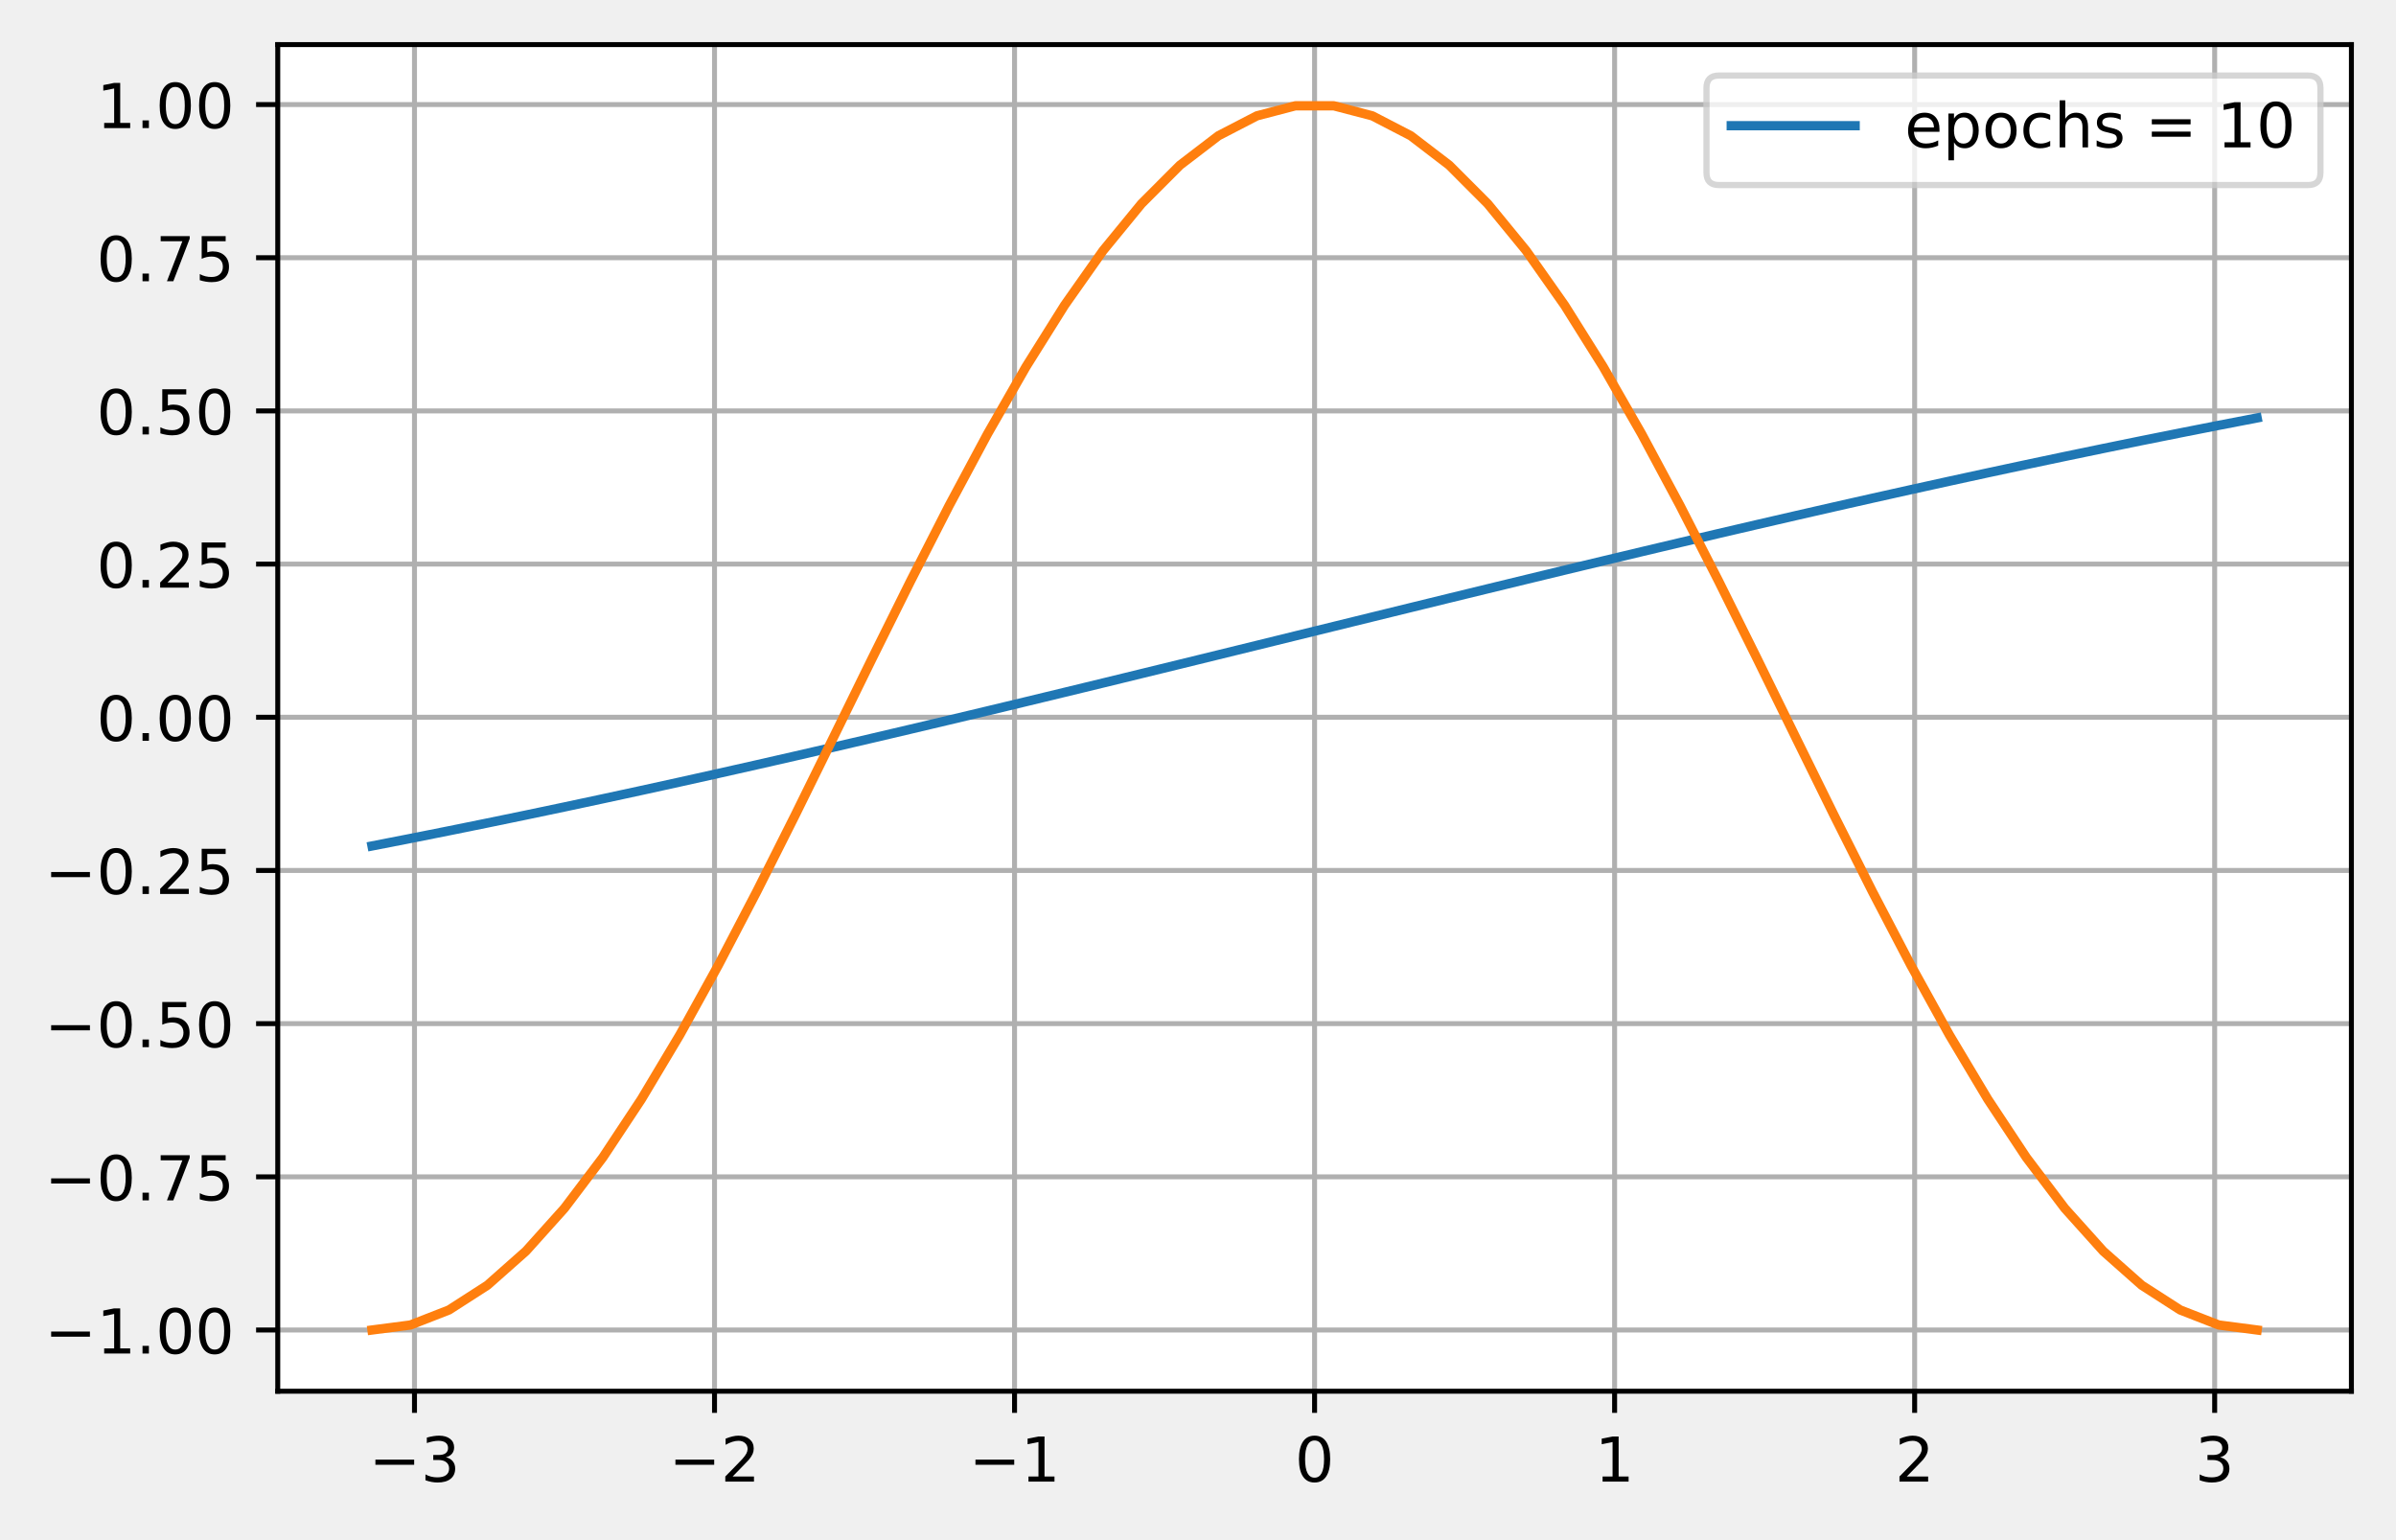
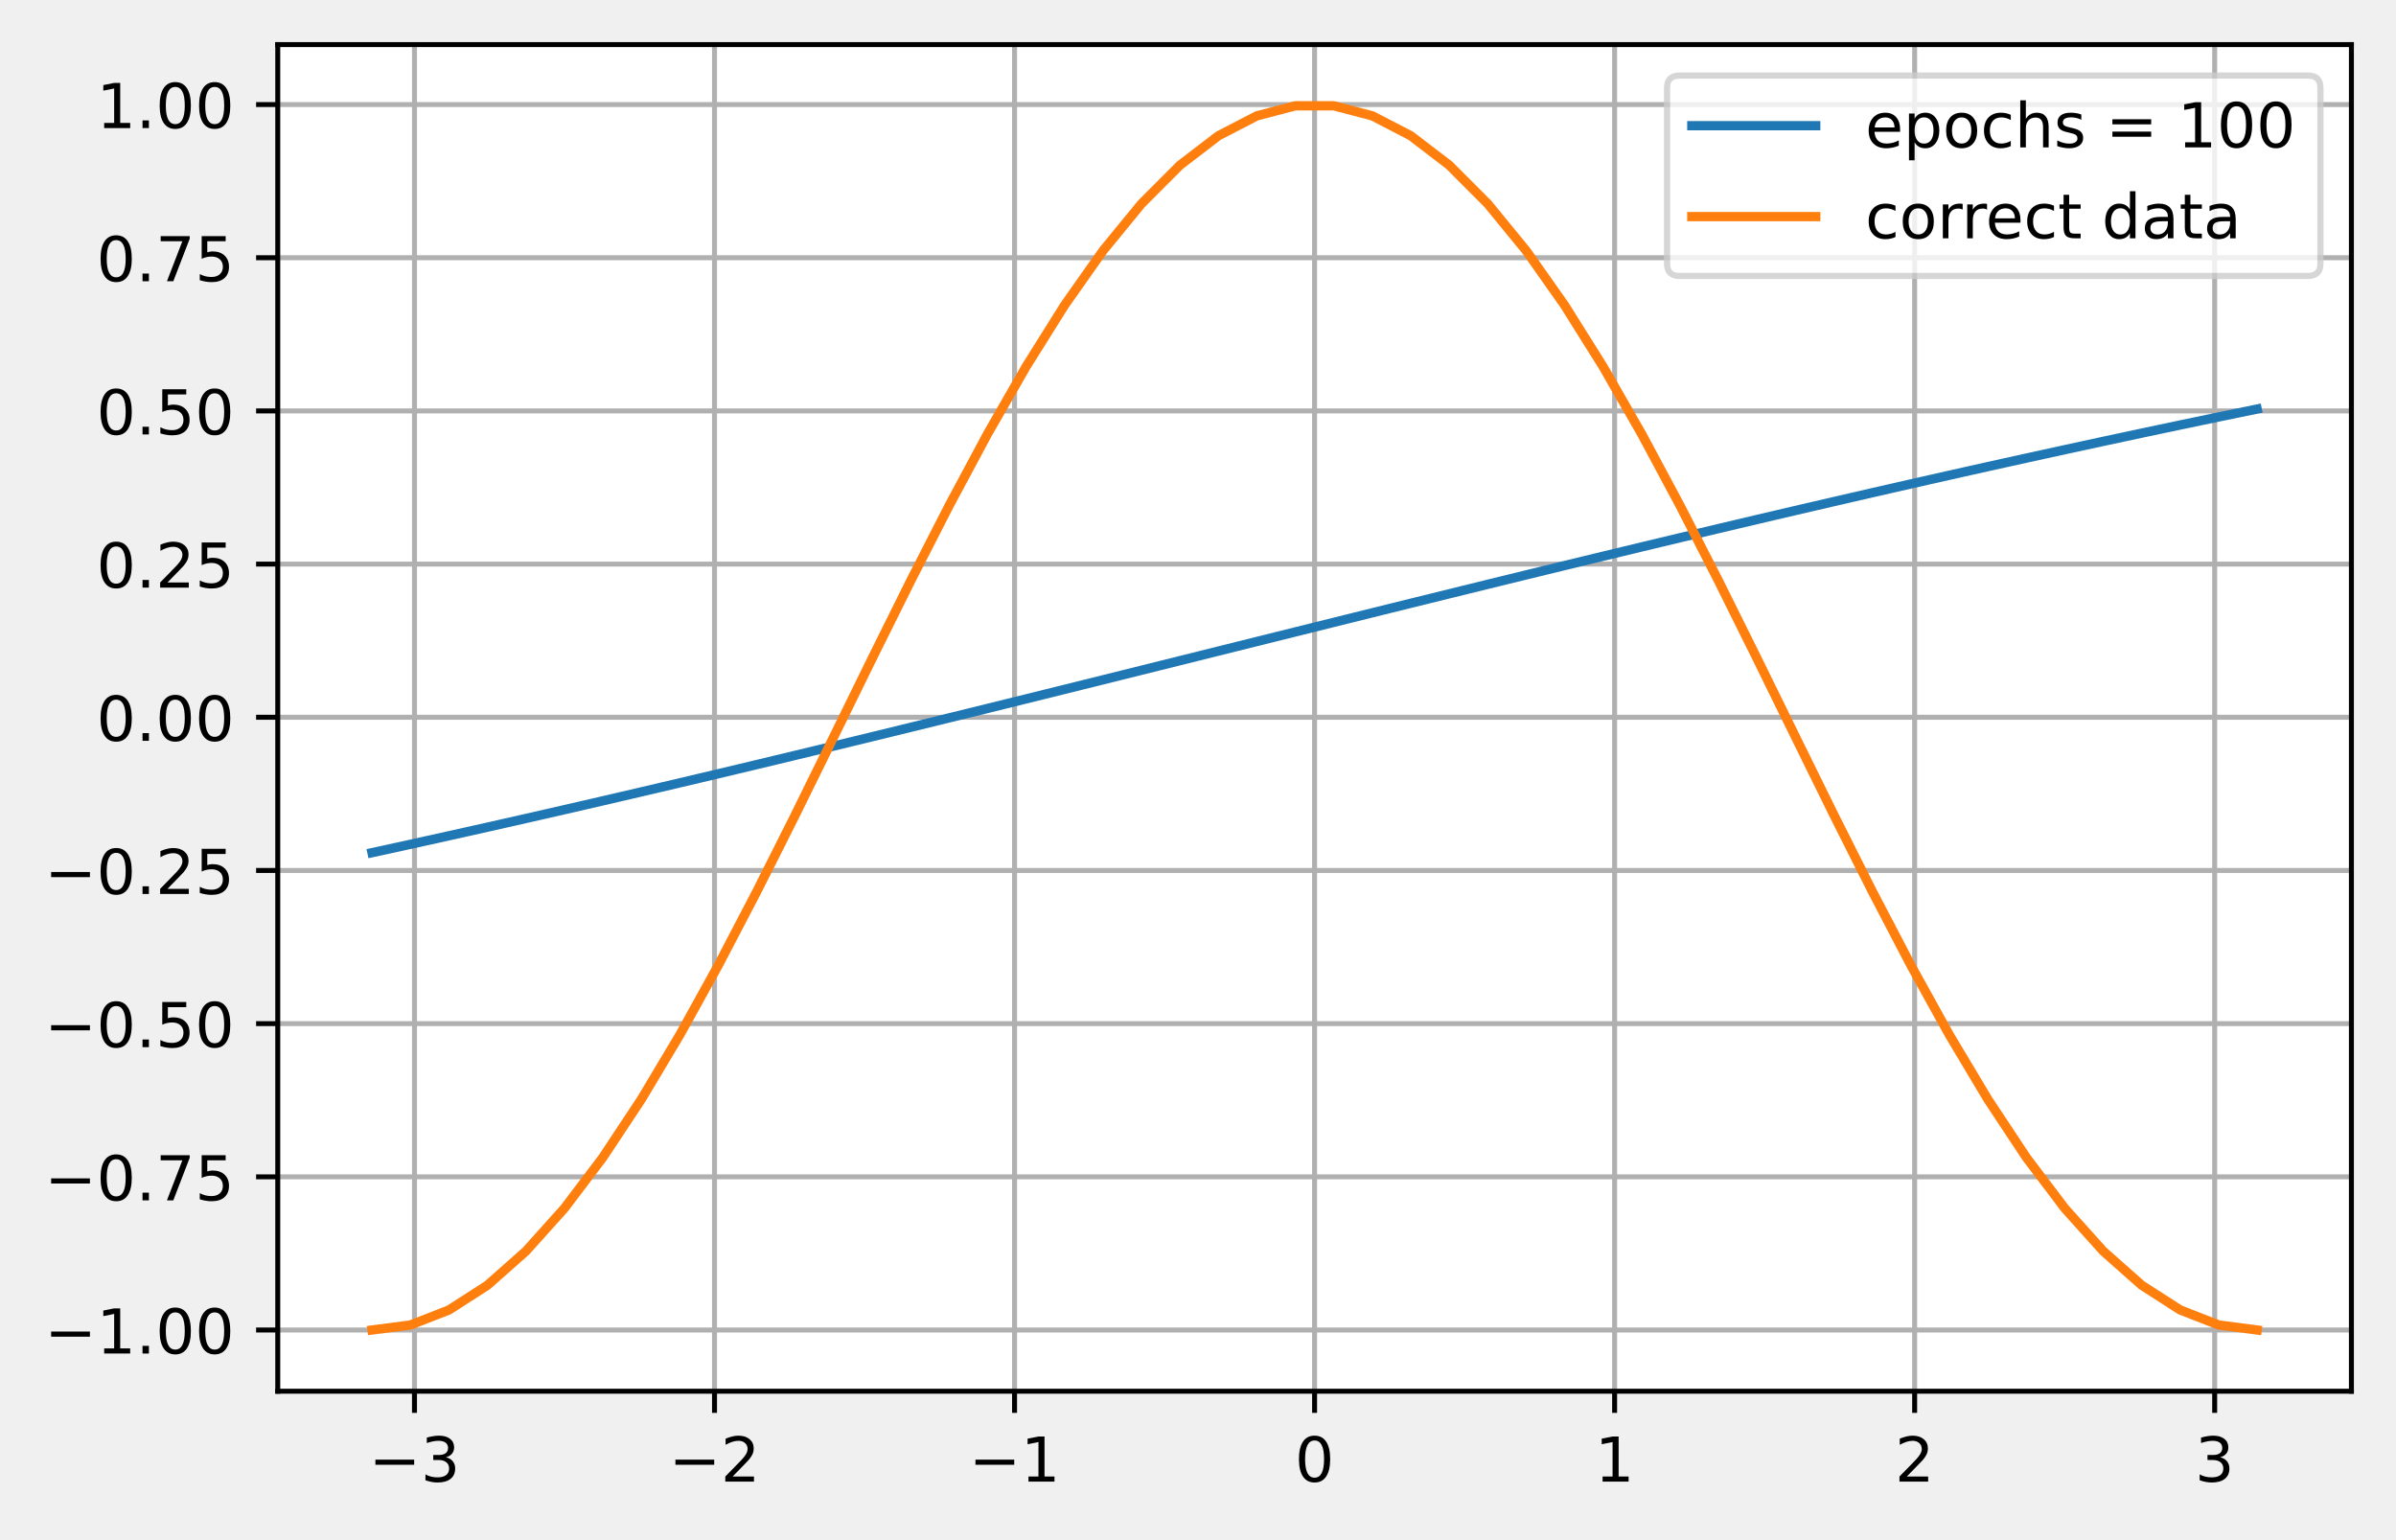
<svg xmlns="http://www.w3.org/2000/svg" xmlns:xlink="http://www.w3.org/1999/xlink" height="248.518pt" version="1.1" viewBox="0 0 386.845 248.518" width="386.845pt">
  <defs>
    <style type="text/css">*{stroke-linecap:butt;stroke-linejoin:round;}</style>
  </defs>
  <g id="figure_1">
    <g id="patch_1">
      <path d="M 0 248.518  L 386.845 248.518  L 386.845 0  L 0 0  z " style="fill:none;" />
    </g>
    <g id="axes_1">
      <g id="patch_2">
        <path d="M 44.845 224.64  L 379.645 224.64  L 379.645 7.2  L 44.845 7.2  z " style="fill:#ffffff;" />
      </g>
      <g id="matplotlib.axis_1">
        <g id="xtick_1">
          <g id="line2d_1">
-             <path clip-path="url(#paa12152a12)" d="M 66.922 224.64  L 66.922 7.2  " style="fill:none;stroke:#b0b0b0;stroke-linecap:square;stroke-width:0.8;" />
+             <path clip-path="url(#pf77129dc68)" d="M 66.922 224.64  L 66.922 7.2  " style="fill:none;stroke:#b0b0b0;stroke-linecap:square;stroke-width:0.8;" />
          </g>
          <g id="line2d_2">
            <defs>
-               <path d="M 0 0  L 0 3.5  " id="mba6bfe57cd" style="stroke:#000000;stroke-width:0.8;" />
+               <path d="M 0 0  L 0 3.5  " id="m11b71511ea" style="stroke:#000000;stroke-width:0.8;" />
            </defs>
            <g>
-               <use style="stroke:#000000;stroke-width:0.8;" x="66.922" xlink:href="#mba6bfe57cd" y="224.64" />
+               <use style="stroke:#000000;stroke-width:0.8;" x="66.922" xlink:href="#m11b71511ea" y="224.64" />
            </g>
          </g>
          <g id="text_1">
            <g transform="translate(59.55129 239.2384)scale(0.1 -0.1)">
              <defs>
                <path d="M 10.594 35.5  L 73.188 35.5  L 73.188 27.203  L 10.594 27.203  z " id="DejaVuSans-8722" />
                <path d="M 40.578 39.312  Q 47.656 37.797 51.625 33  Q 55.609 28.219 55.609 21.188  Q 55.609 10.406 48.188 4.484  Q 40.766 -1.422 27.094 -1.422  Q 22.516 -1.422 17.656 -0.516  Q 12.797 0.391 7.625 2.203  L 7.625 11.719  Q 11.719 9.328 16.594 8.109  Q 21.484 6.891 26.812 6.891  Q 36.078 6.891 40.938 10.547  Q 45.797 14.203 45.797 21.188  Q 45.797 27.641 41.281 31.266  Q 36.766 34.906 28.719 34.906  L 20.219 34.906  L 20.219 43.016  L 29.109 43.016  Q 36.375 43.016 40.234 45.922  Q 44.094 48.828 44.094 54.297  Q 44.094 59.906 40.109 62.906  Q 36.141 65.922 28.719 65.922  Q 24.656 65.922 20.016 65.031  Q 15.375 64.156 9.812 62.312  L 9.812 71.094  Q 15.438 72.656 20.344 73.438  Q 25.25 74.219 29.594 74.219  Q 40.828 74.219 47.359 69.109  Q 53.906 64.016 53.906 55.328  Q 53.906 49.266 50.438 45.094  Q 46.969 40.922 40.578 39.312  z " id="DejaVuSans-51" />
              </defs>
              <use xlink:href="#DejaVuSans-8722" />
              <use x="83.789" xlink:href="#DejaVuSans-51" />
            </g>
          </g>
        </g>
        <g id="xtick_2">
          <g id="line2d_3">
-             <path clip-path="url(#paa12152a12)" d="M 115.363 224.64  L 115.363 7.2  " style="fill:none;stroke:#b0b0b0;stroke-linecap:square;stroke-width:0.8;" />
+             <path clip-path="url(#pf77129dc68)" d="M 115.363 224.64  L 115.363 7.2  " style="fill:none;stroke:#b0b0b0;stroke-linecap:square;stroke-width:0.8;" />
          </g>
          <g id="line2d_4">
            <g>
-               <use style="stroke:#000000;stroke-width:0.8;" x="115.363" xlink:href="#mba6bfe57cd" y="224.64" />
+               <use style="stroke:#000000;stroke-width:0.8;" x="115.363" xlink:href="#m11b71511ea" y="224.64" />
            </g>
          </g>
          <g id="text_2">
            <g transform="translate(107.9923 239.2384)scale(0.1 -0.1)">
              <defs>
                <path d="M 19.188 8.297  L 53.609 8.297  L 53.609 0  L 7.328 0  L 7.328 8.297  Q 12.938 14.109 22.625 23.891  Q 32.328 33.688 34.812 36.531  Q 39.547 41.844 41.422 45.531  Q 43.312 49.219 43.312 52.781  Q 43.312 58.594 39.234 62.25  Q 35.156 65.922 28.609 65.922  Q 23.969 65.922 18.812 64.312  Q 13.672 62.703 7.812 59.422  L 7.812 69.391  Q 13.766 71.781 18.938 73  Q 24.125 74.219 28.422 74.219  Q 39.75 74.219 46.484 68.547  Q 53.219 62.891 53.219 53.422  Q 53.219 48.922 51.531 44.891  Q 49.859 40.875 45.406 35.406  Q 44.188 33.984 37.641 27.219  Q 31.109 20.453 19.188 8.297  z " id="DejaVuSans-50" />
              </defs>
              <use xlink:href="#DejaVuSans-8722" />
              <use x="83.789" xlink:href="#DejaVuSans-50" />
            </g>
          </g>
        </g>
        <g id="xtick_3">
          <g id="line2d_5">
-             <path clip-path="url(#paa12152a12)" d="M 163.804 224.64  L 163.804 7.2  " style="fill:none;stroke:#b0b0b0;stroke-linecap:square;stroke-width:0.8;" />
+             <path clip-path="url(#pf77129dc68)" d="M 163.804 224.64  L 163.804 7.2  " style="fill:none;stroke:#b0b0b0;stroke-linecap:square;stroke-width:0.8;" />
          </g>
          <g id="line2d_6">
            <g>
-               <use style="stroke:#000000;stroke-width:0.8;" x="163.804" xlink:href="#mba6bfe57cd" y="224.64" />
+               <use style="stroke:#000000;stroke-width:0.8;" x="163.804" xlink:href="#m11b71511ea" y="224.64" />
            </g>
          </g>
          <g id="text_3">
            <g transform="translate(156.4332 239.2384)scale(0.1 -0.1)">
              <defs>
                <path d="M 12.406 8.297  L 28.516 8.297  L 28.516 63.922  L 10.984 60.406  L 10.984 69.391  L 28.422 72.906  L 38.281 72.906  L 38.281 8.297  L 54.391 8.297  L 54.391 0  L 12.406 0  z " id="DejaVuSans-49" />
              </defs>
              <use xlink:href="#DejaVuSans-8722" />
              <use x="83.789" xlink:href="#DejaVuSans-49" />
            </g>
          </g>
        </g>
        <g id="xtick_4">
          <g id="line2d_7">
-             <path clip-path="url(#paa12152a12)" d="M 212.245 224.64  L 212.245 7.2  " style="fill:none;stroke:#b0b0b0;stroke-linecap:square;stroke-width:0.8;" />
+             <path clip-path="url(#pf77129dc68)" d="M 212.245 224.64  L 212.245 7.2  " style="fill:none;stroke:#b0b0b0;stroke-linecap:square;stroke-width:0.8;" />
          </g>
          <g id="line2d_8">
            <g>
-               <use style="stroke:#000000;stroke-width:0.8;" x="212.245" xlink:href="#mba6bfe57cd" y="224.64" />
+               <use style="stroke:#000000;stroke-width:0.8;" x="212.245" xlink:href="#m11b71511ea" y="224.64" />
            </g>
          </g>
          <g id="text_4">
            <g transform="translate(209.0641 239.2384)scale(0.1 -0.1)">
              <defs>
                <path d="M 31.781 66.406  Q 24.172 66.406 20.328 58.906  Q 16.5 51.422 16.5 36.375  Q 16.5 21.391 20.328 13.891  Q 24.172 6.391 31.781 6.391  Q 39.453 6.391 43.281 13.891  Q 47.125 21.391 47.125 36.375  Q 47.125 51.422 43.281 58.906  Q 39.453 66.406 31.781 66.406  z M 31.781 74.219  Q 44.047 74.219 50.516 64.516  Q 56.984 54.828 56.984 36.375  Q 56.984 17.969 50.516 8.266  Q 44.047 -1.422 31.781 -1.422  Q 19.531 -1.422 13.062 8.266  Q 6.594 17.969 6.594 36.375  Q 6.594 54.828 13.062 64.516  Q 19.531 74.219 31.781 74.219  z " id="DejaVuSans-48" />
              </defs>
              <use xlink:href="#DejaVuSans-48" />
            </g>
          </g>
        </g>
        <g id="xtick_5">
          <g id="line2d_9">
-             <path clip-path="url(#paa12152a12)" d="M 260.686 224.64  L 260.686 7.2  " style="fill:none;stroke:#b0b0b0;stroke-linecap:square;stroke-width:0.8;" />
+             <path clip-path="url(#pf77129dc68)" d="M 260.686 224.64  L 260.686 7.2  " style="fill:none;stroke:#b0b0b0;stroke-linecap:square;stroke-width:0.8;" />
          </g>
          <g id="line2d_10">
            <g>
-               <use style="stroke:#000000;stroke-width:0.8;" x="260.686" xlink:href="#mba6bfe57cd" y="224.64" />
+               <use style="stroke:#000000;stroke-width:0.8;" x="260.686" xlink:href="#m11b71511ea" y="224.64" />
            </g>
          </g>
          <g id="text_5">
            <g transform="translate(257.505 239.2384)scale(0.1 -0.1)">
              <use xlink:href="#DejaVuSans-49" />
            </g>
          </g>
        </g>
        <g id="xtick_6">
          <g id="line2d_11">
-             <path clip-path="url(#paa12152a12)" d="M 309.127 224.64  L 309.127 7.2  " style="fill:none;stroke:#b0b0b0;stroke-linecap:square;stroke-width:0.8;" />
+             <path clip-path="url(#pf77129dc68)" d="M 309.127 224.64  L 309.127 7.2  " style="fill:none;stroke:#b0b0b0;stroke-linecap:square;stroke-width:0.8;" />
          </g>
          <g id="line2d_12">
            <g>
-               <use style="stroke:#000000;stroke-width:0.8;" x="309.127" xlink:href="#mba6bfe57cd" y="224.64" />
+               <use style="stroke:#000000;stroke-width:0.8;" x="309.127" xlink:href="#m11b71511ea" y="224.64" />
            </g>
          </g>
          <g id="text_6">
            <g transform="translate(305.946 239.2384)scale(0.1 -0.1)">
              <use xlink:href="#DejaVuSans-50" />
            </g>
          </g>
        </g>
        <g id="xtick_7">
          <g id="line2d_13">
-             <path clip-path="url(#paa12152a12)" d="M 357.568 224.64  L 357.568 7.2  " style="fill:none;stroke:#b0b0b0;stroke-linecap:square;stroke-width:0.8;" />
+             <path clip-path="url(#pf77129dc68)" d="M 357.568 224.64  L 357.568 7.2  " style="fill:none;stroke:#b0b0b0;stroke-linecap:square;stroke-width:0.8;" />
          </g>
          <g id="line2d_14">
            <g>
-               <use style="stroke:#000000;stroke-width:0.8;" x="357.568" xlink:href="#mba6bfe57cd" y="224.64" />
+               <use style="stroke:#000000;stroke-width:0.8;" x="357.568" xlink:href="#m11b71511ea" y="224.64" />
            </g>
          </g>
          <g id="text_7">
            <g transform="translate(354.387 239.2384)scale(0.1 -0.1)">
              <use xlink:href="#DejaVuSans-51" />
            </g>
          </g>
        </g>
      </g>
      <g id="matplotlib.axis_2">
        <g id="ytick_1">
          <g id="line2d_15">
-             <path clip-path="url(#paa12152a12)" d="M 44.845 214.756  L 379.645 214.756  " style="fill:none;stroke:#b0b0b0;stroke-linecap:square;stroke-width:0.8;" />
+             <path clip-path="url(#pf77129dc68)" d="M 44.845 214.756  L 379.645 214.756  " style="fill:none;stroke:#b0b0b0;stroke-linecap:square;stroke-width:0.8;" />
          </g>
          <g id="line2d_16">
            <defs>
-               <path d="M 0 0  L -3.5 0  " id="md40aa5745f" style="stroke:#000000;stroke-width:0.8;" />
+               <path d="M 0 0  L -3.5 0  " id="m6011367a9e" style="stroke:#000000;stroke-width:0.8;" />
            </defs>
            <g>
-               <use style="stroke:#000000;stroke-width:0.8;" x="44.845" xlink:href="#md40aa5745f" y="214.756" />
+               <use style="stroke:#000000;stroke-width:0.8;" x="44.845" xlink:href="#m6011367a9e" y="214.756" />
            </g>
          </g>
          <g id="text_8">
            <g transform="translate(7.2 218.5556)scale(0.1 -0.1)">
              <defs>
                <path d="M 10.688 12.406  L 21 12.406  L 21 0  L 10.688 0  z " id="DejaVuSans-46" />
              </defs>
              <use xlink:href="#DejaVuSans-8722" />
              <use x="83.789" xlink:href="#DejaVuSans-49" />
              <use x="147.412" xlink:href="#DejaVuSans-46" />
              <use x="179.199" xlink:href="#DejaVuSans-48" />
              <use x="242.822" xlink:href="#DejaVuSans-48" />
            </g>
          </g>
        </g>
        <g id="ytick_2">
          <g id="line2d_17">
-             <path clip-path="url(#paa12152a12)" d="M 44.845 190.022  L 379.645 190.022  " style="fill:none;stroke:#b0b0b0;stroke-linecap:square;stroke-width:0.8;" />
+             <path clip-path="url(#pf77129dc68)" d="M 44.845 190.022  L 379.645 190.022  " style="fill:none;stroke:#b0b0b0;stroke-linecap:square;stroke-width:0.8;" />
          </g>
          <g id="line2d_18">
            <g>
-               <use style="stroke:#000000;stroke-width:0.8;" x="44.845" xlink:href="#md40aa5745f" y="190.022" />
+               <use style="stroke:#000000;stroke-width:0.8;" x="44.845" xlink:href="#m6011367a9e" y="190.022" />
            </g>
          </g>
          <g id="text_9">
            <g transform="translate(7.2 193.8211)scale(0.1 -0.1)">
              <defs>
                <path d="M 8.203 72.906  L 55.078 72.906  L 55.078 68.703  L 28.609 0  L 18.312 0  L 43.219 64.594  L 8.203 64.594  z " id="DejaVuSans-55" />
                <path d="M 10.797 72.906  L 49.516 72.906  L 49.516 64.594  L 19.828 64.594  L 19.828 46.734  Q 21.969 47.469 24.109 47.828  Q 26.266 48.188 28.422 48.188  Q 40.625 48.188 47.75 41.5  Q 54.891 34.812 54.891 23.391  Q 54.891 11.625 47.562 5.094  Q 40.234 -1.422 26.906 -1.422  Q 22.312 -1.422 17.547 -0.641  Q 12.797 0.141 7.719 1.703  L 7.719 11.625  Q 12.109 9.234 16.797 8.062  Q 21.484 6.891 26.703 6.891  Q 35.156 6.891 40.078 11.328  Q 45.016 15.766 45.016 23.391  Q 45.016 31 40.078 35.438  Q 35.156 39.891 26.703 39.891  Q 22.75 39.891 18.812 39.016  Q 14.891 38.141 10.797 36.281  z " id="DejaVuSans-53" />
              </defs>
              <use xlink:href="#DejaVuSans-8722" />
              <use x="83.789" xlink:href="#DejaVuSans-48" />
              <use x="147.412" xlink:href="#DejaVuSans-46" />
              <use x="179.199" xlink:href="#DejaVuSans-55" />
              <use x="242.822" xlink:href="#DejaVuSans-53" />
            </g>
          </g>
        </g>
        <g id="ytick_3">
          <g id="line2d_19">
-             <path clip-path="url(#paa12152a12)" d="M 44.845 165.287  L 379.645 165.287  " style="fill:none;stroke:#b0b0b0;stroke-linecap:square;stroke-width:0.8;" />
+             <path clip-path="url(#pf77129dc68)" d="M 44.845 165.287  L 379.645 165.287  " style="fill:none;stroke:#b0b0b0;stroke-linecap:square;stroke-width:0.8;" />
          </g>
          <g id="line2d_20">
            <g>
-               <use style="stroke:#000000;stroke-width:0.8;" x="44.845" xlink:href="#md40aa5745f" y="165.287" />
+               <use style="stroke:#000000;stroke-width:0.8;" x="44.845" xlink:href="#m6011367a9e" y="165.287" />
            </g>
          </g>
          <g id="text_10">
            <g transform="translate(7.2 169.0866)scale(0.1 -0.1)">
              <use xlink:href="#DejaVuSans-8722" />
              <use x="83.789" xlink:href="#DejaVuSans-48" />
              <use x="147.412" xlink:href="#DejaVuSans-46" />
              <use x="179.199" xlink:href="#DejaVuSans-53" />
              <use x="242.822" xlink:href="#DejaVuSans-48" />
            </g>
          </g>
        </g>
        <g id="ytick_4">
          <g id="line2d_21">
-             <path clip-path="url(#paa12152a12)" d="M 44.845 140.553  L 379.645 140.553  " style="fill:none;stroke:#b0b0b0;stroke-linecap:square;stroke-width:0.8;" />
+             <path clip-path="url(#pf77129dc68)" d="M 44.845 140.553  L 379.645 140.553  " style="fill:none;stroke:#b0b0b0;stroke-linecap:square;stroke-width:0.8;" />
          </g>
          <g id="line2d_22">
            <g>
-               <use style="stroke:#000000;stroke-width:0.8;" x="44.845" xlink:href="#md40aa5745f" y="140.553" />
+               <use style="stroke:#000000;stroke-width:0.8;" x="44.845" xlink:href="#m6011367a9e" y="140.553" />
            </g>
          </g>
          <g id="text_11">
            <g transform="translate(7.2 144.3521)scale(0.1 -0.1)">
              <use xlink:href="#DejaVuSans-8722" />
              <use x="83.789" xlink:href="#DejaVuSans-48" />
              <use x="147.412" xlink:href="#DejaVuSans-46" />
              <use x="179.199" xlink:href="#DejaVuSans-50" />
              <use x="242.822" xlink:href="#DejaVuSans-53" />
            </g>
          </g>
        </g>
        <g id="ytick_5">
          <g id="line2d_23">
-             <path clip-path="url(#paa12152a12)" d="M 44.845 115.818  L 379.645 115.818  " style="fill:none;stroke:#b0b0b0;stroke-linecap:square;stroke-width:0.8;" />
+             <path clip-path="url(#pf77129dc68)" d="M 44.845 115.818  L 379.645 115.818  " style="fill:none;stroke:#b0b0b0;stroke-linecap:square;stroke-width:0.8;" />
          </g>
          <g id="line2d_24">
            <g>
-               <use style="stroke:#000000;stroke-width:0.8;" x="44.845" xlink:href="#md40aa5745f" y="115.818" />
+               <use style="stroke:#000000;stroke-width:0.8;" x="44.845" xlink:href="#m6011367a9e" y="115.818" />
            </g>
          </g>
          <g id="text_12">
            <g transform="translate(15.57969 119.6176)scale(0.1 -0.1)">
              <use xlink:href="#DejaVuSans-48" />
              <use x="63.623" xlink:href="#DejaVuSans-46" />
              <use x="95.41" xlink:href="#DejaVuSans-48" />
              <use x="159.033" xlink:href="#DejaVuSans-48" />
            </g>
          </g>
        </g>
        <g id="ytick_6">
          <g id="line2d_25">
-             <path clip-path="url(#paa12152a12)" d="M 44.845 91.084  L 379.645 91.084  " style="fill:none;stroke:#b0b0b0;stroke-linecap:square;stroke-width:0.8;" />
+             <path clip-path="url(#pf77129dc68)" d="M 44.845 91.084  L 379.645 91.084  " style="fill:none;stroke:#b0b0b0;stroke-linecap:square;stroke-width:0.8;" />
          </g>
          <g id="line2d_26">
            <g>
-               <use style="stroke:#000000;stroke-width:0.8;" x="44.845" xlink:href="#md40aa5745f" y="91.084" />
+               <use style="stroke:#000000;stroke-width:0.8;" x="44.845" xlink:href="#m6011367a9e" y="91.084" />
            </g>
          </g>
          <g id="text_13">
            <g transform="translate(15.57969 94.88308)scale(0.1 -0.1)">
              <use xlink:href="#DejaVuSans-48" />
              <use x="63.623" xlink:href="#DejaVuSans-46" />
              <use x="95.41" xlink:href="#DejaVuSans-50" />
              <use x="159.033" xlink:href="#DejaVuSans-53" />
            </g>
          </g>
        </g>
        <g id="ytick_7">
          <g id="line2d_27">
-             <path clip-path="url(#paa12152a12)" d="M 44.845 66.349  L 379.645 66.349  " style="fill:none;stroke:#b0b0b0;stroke-linecap:square;stroke-width:0.8;" />
+             <path clip-path="url(#pf77129dc68)" d="M 44.845 66.349  L 379.645 66.349  " style="fill:none;stroke:#b0b0b0;stroke-linecap:square;stroke-width:0.8;" />
          </g>
          <g id="line2d_28">
            <g>
-               <use style="stroke:#000000;stroke-width:0.8;" x="44.845" xlink:href="#md40aa5745f" y="66.349" />
+               <use style="stroke:#000000;stroke-width:0.8;" x="44.845" xlink:href="#m6011367a9e" y="66.349" />
            </g>
          </g>
          <g id="text_14">
            <g transform="translate(15.57969 70.14858)scale(0.1 -0.1)">
              <use xlink:href="#DejaVuSans-48" />
              <use x="63.623" xlink:href="#DejaVuSans-46" />
              <use x="95.41" xlink:href="#DejaVuSans-53" />
              <use x="159.033" xlink:href="#DejaVuSans-48" />
            </g>
          </g>
        </g>
        <g id="ytick_8">
          <g id="line2d_29">
-             <path clip-path="url(#paa12152a12)" d="M 44.845 41.615  L 379.645 41.615  " style="fill:none;stroke:#b0b0b0;stroke-linecap:square;stroke-width:0.8;" />
+             <path clip-path="url(#pf77129dc68)" d="M 44.845 41.615  L 379.645 41.615  " style="fill:none;stroke:#b0b0b0;stroke-linecap:square;stroke-width:0.8;" />
          </g>
          <g id="line2d_30">
            <g>
-               <use style="stroke:#000000;stroke-width:0.8;" x="44.845" xlink:href="#md40aa5745f" y="41.615" />
+               <use style="stroke:#000000;stroke-width:0.8;" x="44.845" xlink:href="#m6011367a9e" y="41.615" />
            </g>
          </g>
          <g id="text_15">
            <g transform="translate(15.57969 45.41408)scale(0.1 -0.1)">
              <use xlink:href="#DejaVuSans-48" />
              <use x="63.623" xlink:href="#DejaVuSans-46" />
              <use x="95.41" xlink:href="#DejaVuSans-55" />
              <use x="159.033" xlink:href="#DejaVuSans-53" />
            </g>
          </g>
        </g>
        <g id="ytick_9">
          <g id="line2d_31">
-             <path clip-path="url(#paa12152a12)" d="M 44.845 16.88  L 379.645 16.88  " style="fill:none;stroke:#b0b0b0;stroke-linecap:square;stroke-width:0.8;" />
+             <path clip-path="url(#pf77129dc68)" d="M 44.845 16.88  L 379.645 16.88  " style="fill:none;stroke:#b0b0b0;stroke-linecap:square;stroke-width:0.8;" />
          </g>
          <g id="line2d_32">
            <g>
-               <use style="stroke:#000000;stroke-width:0.8;" x="44.845" xlink:href="#md40aa5745f" y="16.88" />
+               <use style="stroke:#000000;stroke-width:0.8;" x="44.845" xlink:href="#m6011367a9e" y="16.88" />
            </g>
          </g>
          <g id="text_16">
            <g transform="translate(15.57969 20.67958)scale(0.1 -0.1)">
              <use xlink:href="#DejaVuSans-49" />
              <use x="63.623" xlink:href="#DejaVuSans-46" />
              <use x="95.41" xlink:href="#DejaVuSans-48" />
              <use x="159.033" xlink:href="#DejaVuSans-48" />
            </g>
          </g>
        </g>
      </g>
      <g id="line2d_33">
-         <path clip-path="url(#paa12152a12)" d="M 60.063 136.598  L 66.275 135.385  L 72.487 134.148  L 78.698 132.888  L 84.91 131.607  L 91.121 130.303  L 97.333 128.979  L 103.544 127.635  L 109.756 126.271  L 115.967 124.889  L 122.179 123.49  L 128.39 122.074  L 134.602 120.643  L 140.813 119.197  L 147.025 117.738  L 153.236 116.267  L 159.448 114.786  L 165.659 113.294  L 171.871 111.793  L 178.082 110.286  L 184.294 108.772  L 190.505 107.253  L 196.717 105.73  L 202.928 104.205  L 209.14 102.678  L 215.351 101.152  L 221.563 99.627  L 227.774 98.104  L 233.986 96.584  L 240.197 95.07  L 246.409 93.562  L 252.62 92.06  L 258.832 90.568  L 265.043 89.085  L 271.255 87.612  L 277.466 86.151  L 283.678 84.704  L 289.889 83.27  L 296.101 81.851  L 302.312 80.448  L 308.524 79.062  L 314.735 77.694  L 320.947 76.344  L 327.158 75.014  L 333.37 73.704  L 339.581 72.416  L 345.793 71.148  L 352.004 69.904  L 358.216 68.681  L 364.427 67.482  " style="fill:none;stroke:#1f77b4;stroke-linecap:square;stroke-width:1.5;" />
+         <path clip-path="url(#pf77129dc68)" d="M 60.063 137.684  L 66.275 136.326  L 72.487 134.952  L 78.698 133.563  L 84.91 132.159  L 91.121 130.741  L 97.333 129.309  L 103.544 127.864  L 109.756 126.407  L 115.967 124.938  L 122.179 123.458  L 128.39 121.967  L 134.602 120.467  L 140.813 118.958  L 147.025 117.442  L 153.236 115.918  L 159.448 114.388  L 165.659 112.853  L 171.871 111.313  L 178.082 109.77  L 184.294 108.224  L 190.505 106.677  L 196.717 105.129  L 202.928 103.581  L 209.14 102.035  L 215.351 100.49  L 221.563 98.949  L 227.774 97.411  L 233.986 95.879  L 240.197 94.351  L 246.409 92.83  L 252.62 91.317  L 258.832 89.811  L 265.043 88.314  L 271.255 86.827  L 277.466 85.35  L 283.678 83.883  L 289.889 82.429  L 296.101 80.986  L 302.312 79.555  L 308.524 78.138  L 314.735 76.735  L 320.947 75.345  L 327.158 73.97  L 333.37 72.61  L 339.581 71.266  L 345.793 69.936  L 352.004 68.623  L 358.216 67.326  L 364.427 66.045  " style="fill:none;stroke:#1f77b4;stroke-linecap:square;stroke-width:1.5;" />
      </g>
      <g id="line2d_34">
-         <path clip-path="url(#paa12152a12)" d="M 60.063 214.756  L 66.275 213.944  L 72.487 211.521  L 78.698 207.526  L 84.91 202.025  L 91.121 195.109  L 97.333 186.89  L 103.544 177.505  L 109.756 167.107  L 115.967 155.867  L 122.179 143.969  L 128.39 131.609  L 134.602 118.989  L 140.813 106.318  L 147.025 93.803  L 153.236 81.649  L 159.448 70.056  L 165.659 59.214  L 171.871 49.302  L 178.082 40.482  L 184.294 32.9  L 190.505 26.678  L 196.717 21.921  L 202.928 18.705  L 209.14 17.084  L 215.351 17.084  L 221.563 18.705  L 227.774 21.921  L 233.986 26.678  L 240.197 32.9  L 246.409 40.482  L 252.62 49.302  L 258.832 59.214  L 265.043 70.056  L 271.255 81.649  L 277.466 93.803  L 283.678 106.318  L 289.889 118.989  L 296.101 131.609  L 302.312 143.969  L 308.524 155.867  L 314.735 167.107  L 320.947 177.505  L 327.158 186.89  L 333.37 195.109  L 339.581 202.025  L 345.793 207.526  L 352.004 211.521  L 358.216 213.944  L 364.427 214.756  " style="fill:none;stroke:#ff7f0e;stroke-linecap:square;stroke-width:1.5;" />
+         <path clip-path="url(#pf77129dc68)" d="M 60.063 214.756  L 66.275 213.944  L 72.487 211.521  L 78.698 207.526  L 84.91 202.025  L 91.121 195.109  L 97.333 186.89  L 103.544 177.505  L 109.756 167.107  L 115.967 155.867  L 122.179 143.969  L 128.39 131.609  L 134.602 118.989  L 140.813 106.318  L 147.025 93.803  L 153.236 81.649  L 159.448 70.056  L 165.659 59.214  L 171.871 49.302  L 178.082 40.482  L 184.294 32.9  L 190.505 26.678  L 196.717 21.921  L 202.928 18.705  L 209.14 17.084  L 215.351 17.084  L 221.563 18.705  L 227.774 21.921  L 233.986 26.678  L 240.197 32.9  L 246.409 40.482  L 252.62 49.302  L 258.832 59.214  L 265.043 70.056  L 271.255 81.649  L 277.466 93.803  L 283.678 106.318  L 289.889 118.989  L 296.101 131.609  L 302.312 143.969  L 308.524 155.867  L 314.735 167.107  L 320.947 177.505  L 327.158 186.89  L 333.37 195.109  L 339.581 202.025  L 345.793 207.526  L 352.004 211.521  L 358.216 213.944  L 364.427 214.756  " style="fill:none;stroke:#ff7f0e;stroke-linecap:square;stroke-width:1.5;" />
      </g>
      <g id="patch_3">
        <path d="M 44.845 224.64  L 44.845 7.2  " style="fill:none;stroke:#000000;stroke-linecap:square;stroke-linejoin:miter;stroke-width:0.8;" />
      </g>
      <g id="patch_4">
        <path d="M 379.645 224.64  L 379.645 7.2  " style="fill:none;stroke:#000000;stroke-linecap:square;stroke-linejoin:miter;stroke-width:0.8;" />
      </g>
      <g id="patch_5">
        <path d="M 44.845 224.64  L 379.645 224.64  " style="fill:none;stroke:#000000;stroke-linecap:square;stroke-linejoin:miter;stroke-width:0.8;" />
      </g>
      <g id="patch_6">
        <path d="M 44.845 7.2  L 379.645 7.2  " style="fill:none;stroke:#000000;stroke-linecap:square;stroke-linejoin:miter;stroke-width:0.8;" />
      </g>
      <g id="legend_1">
        <g id="patch_7">
-           <path d="M 277.519 29.878  L 372.645 29.878  Q 374.645 29.878 374.645 27.878  L 374.645 14.2  Q 374.645 12.2 372.645 12.2  L 277.519 12.2  Q 275.519 12.2 275.519 14.2  L 275.519 27.878  Q 275.519 29.878 277.519 29.878  z " style="fill:#ffffff;opacity:0.8;stroke:#cccccc;stroke-linejoin:miter;" />
+           <path d="M 271.156 44.556  L 372.645 44.556  Q 374.645 44.556 374.645 42.556  L 374.645 14.2  Q 374.645 12.2 372.645 12.2  L 271.156 12.2  Q 269.156 12.2 269.156 14.2  L 269.156 42.556  Q 269.156 44.556 271.156 44.556  z " style="fill:#ffffff;opacity:0.8;stroke:#cccccc;stroke-linejoin:miter;" />
        </g>
        <g id="line2d_35">
-           <path d="M 279.519 20.298  L 299.519 20.298  " style="fill:none;stroke:#1f77b4;stroke-linecap:square;stroke-width:1.5;" />
+           <path d="M 273.156 20.298  L 293.156 20.298  " style="fill:none;stroke:#1f77b4;stroke-linecap:square;stroke-width:1.5;" />
        </g>
        <g id="line2d_36" />
        <g id="text_17">
-           <g transform="translate(307.5188 23.79844)scale(0.1 -0.1)">
+           <g transform="translate(301.1562 23.79844)scale(0.1 -0.1)">
            <defs>
              <path d="M 56.203 29.594  L 56.203 25.203  L 14.891 25.203  Q 15.484 15.922 20.484 11.062  Q 25.484 6.203 34.422 6.203  Q 39.594 6.203 44.453 7.469  Q 49.312 8.734 54.109 11.281  L 54.109 2.781  Q 49.266 0.734 44.188 -0.344  Q 39.109 -1.422 33.891 -1.422  Q 20.797 -1.422 13.156 6.188  Q 5.516 13.812 5.516 26.812  Q 5.516 40.234 12.766 48.109  Q 20.016 56 32.328 56  Q 43.359 56 49.781 48.891  Q 56.203 41.797 56.203 29.594  z M 47.219 32.234  Q 47.125 39.594 43.094 43.984  Q 39.062 48.391 32.422 48.391  Q 24.906 48.391 20.391 44.141  Q 15.875 39.891 15.188 32.172  z " id="DejaVuSans-101" />
              <path d="M 18.109 8.203  L 18.109 -20.797  L 9.078 -20.797  L 9.078 54.688  L 18.109 54.688  L 18.109 46.391  Q 20.953 51.266 25.266 53.625  Q 29.594 56 35.594 56  Q 45.562 56 51.781 48.094  Q 58.016 40.188 58.016 27.297  Q 58.016 14.406 51.781 6.484  Q 45.562 -1.422 35.594 -1.422  Q 29.594 -1.422 25.266 0.953  Q 20.953 3.328 18.109 8.203  z M 48.688 27.297  Q 48.688 37.203 44.609 42.844  Q 40.531 48.484 33.406 48.484  Q 26.266 48.484 22.188 42.844  Q 18.109 37.203 18.109 27.297  Q 18.109 17.391 22.188 11.75  Q 26.266 6.109 33.406 6.109  Q 40.531 6.109 44.609 11.75  Q 48.688 17.391 48.688 27.297  z " id="DejaVuSans-112" />
              <path d="M 30.609 48.391  Q 23.391 48.391 19.188 42.75  Q 14.984 37.109 14.984 27.297  Q 14.984 17.484 19.156 11.844  Q 23.344 6.203 30.609 6.203  Q 37.797 6.203 41.984 11.859  Q 46.188 17.531 46.188 27.297  Q 46.188 37.016 41.984 42.703  Q 37.797 48.391 30.609 48.391  z M 30.609 56  Q 42.328 56 49.016 48.375  Q 55.719 40.766 55.719 27.297  Q 55.719 13.875 49.016 6.219  Q 42.328 -1.422 30.609 -1.422  Q 18.844 -1.422 12.172 6.219  Q 5.516 13.875 5.516 27.297  Q 5.516 40.766 12.172 48.375  Q 18.844 56 30.609 56  z " id="DejaVuSans-111" />
              <path d="M 48.781 52.594  L 48.781 44.188  Q 44.969 46.297 41.141 47.344  Q 37.312 48.391 33.406 48.391  Q 24.656 48.391 19.812 42.844  Q 14.984 37.312 14.984 27.297  Q 14.984 17.281 19.812 11.734  Q 24.656 6.203 33.406 6.203  Q 37.312 6.203 41.141 7.25  Q 44.969 8.297 48.781 10.406  L 48.781 2.094  Q 45.016 0.344 40.984 -0.531  Q 36.969 -1.422 32.422 -1.422  Q 20.062 -1.422 12.781 6.344  Q 5.516 14.109 5.516 27.297  Q 5.516 40.672 12.859 48.328  Q 20.219 56 33.016 56  Q 37.156 56 41.109 55.141  Q 45.062 54.297 48.781 52.594  z " id="DejaVuSans-99" />
              <path d="M 54.891 33.016  L 54.891 0  L 45.906 0  L 45.906 32.719  Q 45.906 40.484 42.875 44.328  Q 39.844 48.188 33.797 48.188  Q 26.516 48.188 22.312 43.547  Q 18.109 38.922 18.109 30.906  L 18.109 0  L 9.078 0  L 9.078 75.984  L 18.109 75.984  L 18.109 46.188  Q 21.344 51.125 25.703 53.562  Q 30.078 56 35.797 56  Q 45.219 56 50.047 50.172  Q 54.891 44.344 54.891 33.016  z " id="DejaVuSans-104" />
              <path d="M 44.281 53.078  L 44.281 44.578  Q 40.484 46.531 36.375 47.5  Q 32.281 48.484 27.875 48.484  Q 21.188 48.484 17.844 46.438  Q 14.5 44.391 14.5 40.281  Q 14.5 37.156 16.891 35.375  Q 19.281 33.594 26.516 31.984  L 29.594 31.297  Q 39.156 29.25 43.188 25.516  Q 47.219 21.781 47.219 15.094  Q 47.219 7.469 41.188 3.016  Q 35.156 -1.422 24.609 -1.422  Q 20.219 -1.422 15.453 -0.562  Q 10.688 0.297 5.422 2  L 5.422 11.281  Q 10.406 8.688 15.234 7.391  Q 20.062 6.109 24.812 6.109  Q 31.156 6.109 34.562 8.281  Q 37.984 10.453 37.984 14.406  Q 37.984 18.062 35.516 20.016  Q 33.062 21.969 24.703 23.781  L 21.578 24.516  Q 13.234 26.266 9.516 29.906  Q 5.812 33.547 5.812 39.891  Q 5.812 47.609 11.281 51.797  Q 16.75 56 26.812 56  Q 31.781 56 36.172 55.266  Q 40.578 54.547 44.281 53.078  z " id="DejaVuSans-115" />
              <path id="DejaVuSans-32" />
              <path d="M 10.594 45.406  L 73.188 45.406  L 73.188 37.203  L 10.594 37.203  z M 10.594 25.484  L 73.188 25.484  L 73.188 17.188  L 10.594 17.188  z " id="DejaVuSans-61" />
            </defs>
            <use xlink:href="#DejaVuSans-101" />
            <use x="61.523" xlink:href="#DejaVuSans-112" />
            <use x="125" xlink:href="#DejaVuSans-111" />
            <use x="186.182" xlink:href="#DejaVuSans-99" />
            <use x="241.162" xlink:href="#DejaVuSans-104" />
            <use x="304.541" xlink:href="#DejaVuSans-115" />
            <use x="356.641" xlink:href="#DejaVuSans-32" />
            <use x="388.428" xlink:href="#DejaVuSans-61" />
            <use x="472.217" xlink:href="#DejaVuSans-32" />
            <use x="504.004" xlink:href="#DejaVuSans-49" />
            <use x="567.627" xlink:href="#DejaVuSans-48" />
+             <use x="631.25" xlink:href="#DejaVuSans-48" />
+           </g>
+         </g>
+         <g id="line2d_37">
+           <path d="M 273.156 34.977  L 293.156 34.977  " style="fill:none;stroke:#ff7f0e;stroke-linecap:square;stroke-width:1.5;" />
+         </g>
+         <g id="line2d_38" />
+         <g id="text_18">
+           <g transform="translate(301.1562 38.47656)scale(0.1 -0.1)">
+             <defs>
+               <path d="M 41.109 46.297  Q 39.594 47.172 37.812 47.578  Q 36.031 48 33.891 48  Q 26.266 48 22.188 43.047  Q 18.109 38.094 18.109 28.812  L 18.109 0  L 9.078 0  L 9.078 54.688  L 18.109 54.688  L 18.109 46.188  Q 20.953 51.172 25.484 53.578  Q 30.031 56 36.531 56  Q 37.453 56 38.578 55.875  Q 39.703 55.766 41.062 55.516  z " id="DejaVuSans-114" />
+               <path d="M 18.312 70.219  L 18.312 54.688  L 36.812 54.688  L 36.812 47.703  L 18.312 47.703  L 18.312 18.016  Q 18.312 11.328 20.141 9.422  Q 21.969 7.516 27.594 7.516  L 36.812 7.516  L 36.812 0  L 27.594 0  Q 17.188 0 13.234 3.875  Q 9.281 7.766 9.281 18.016  L 9.281 47.703  L 2.688 47.703  L 2.688 54.688  L 9.281 54.688  L 9.281 70.219  z " id="DejaVuSans-116" />
+               <path d="M 45.406 46.391  L 45.406 75.984  L 54.391 75.984  L 54.391 0  L 45.406 0  L 45.406 8.203  Q 42.578 3.328 38.25 0.953  Q 33.938 -1.422 27.875 -1.422  Q 17.969 -1.422 11.734 6.484  Q 5.516 14.406 5.516 27.297  Q 5.516 40.188 11.734 48.094  Q 17.969 56 27.875 56  Q 33.938 56 38.25 53.625  Q 42.578 51.266 45.406 46.391  z M 14.797 27.297  Q 14.797 17.391 18.875 11.75  Q 22.953 6.109 30.078 6.109  Q 37.203 6.109 41.297 11.75  Q 45.406 17.391 45.406 27.297  Q 45.406 37.203 41.297 42.844  Q 37.203 48.484 30.078 48.484  Q 22.953 48.484 18.875 42.844  Q 14.797 37.203 14.797 27.297  z " id="DejaVuSans-100" />
+               <path d="M 34.281 27.484  Q 23.391 27.484 19.188 25  Q 14.984 22.516 14.984 16.5  Q 14.984 11.719 18.141 8.906  Q 21.297 6.109 26.703 6.109  Q 34.188 6.109 38.703 11.406  Q 43.219 16.703 43.219 25.484  L 43.219 27.484  z M 52.203 31.203  L 52.203 0  L 43.219 0  L 43.219 8.297  Q 40.141 3.328 35.547 0.953  Q 30.953 -1.422 24.312 -1.422  Q 15.922 -1.422 10.953 3.297  Q 6 8.016 6 15.922  Q 6 25.141 12.172 29.828  Q 18.359 34.516 30.609 34.516  L 43.219 34.516  L 43.219 35.406  Q 43.219 41.609 39.141 45  Q 35.062 48.391 27.688 48.391  Q 23 48.391 18.547 47.266  Q 14.109 46.141 10.016 43.891  L 10.016 52.203  Q 14.938 54.109 19.578 55.047  Q 24.219 56 28.609 56  Q 40.484 56 46.344 49.844  Q 52.203 43.703 52.203 31.203  z " id="DejaVuSans-97" />
+             </defs>
+             <use xlink:href="#DejaVuSans-99" />
+             <use x="54.98" xlink:href="#DejaVuSans-111" />
+             <use x="116.162" xlink:href="#DejaVuSans-114" />
+             <use x="155.525" xlink:href="#DejaVuSans-114" />
+             <use x="194.389" xlink:href="#DejaVuSans-101" />
+             <use x="255.912" xlink:href="#DejaVuSans-99" />
+             <use x="310.893" xlink:href="#DejaVuSans-116" />
+             <use x="350.102" xlink:href="#DejaVuSans-32" />
+             <use x="381.889" xlink:href="#DejaVuSans-100" />
+             <use x="445.365" xlink:href="#DejaVuSans-97" />
+             <use x="506.645" xlink:href="#DejaVuSans-116" />
+             <use x="545.854" xlink:href="#DejaVuSans-97" />
          </g>
        </g>
      </g>
    </g>
  </g>
  <defs>
-     <clipPath id="paa12152a12">
+     <clipPath id="pf77129dc68">
      <rect height="217.44" width="334.8" x="44.845" y="7.2" />
    </clipPath>
  </defs>
</svg>
